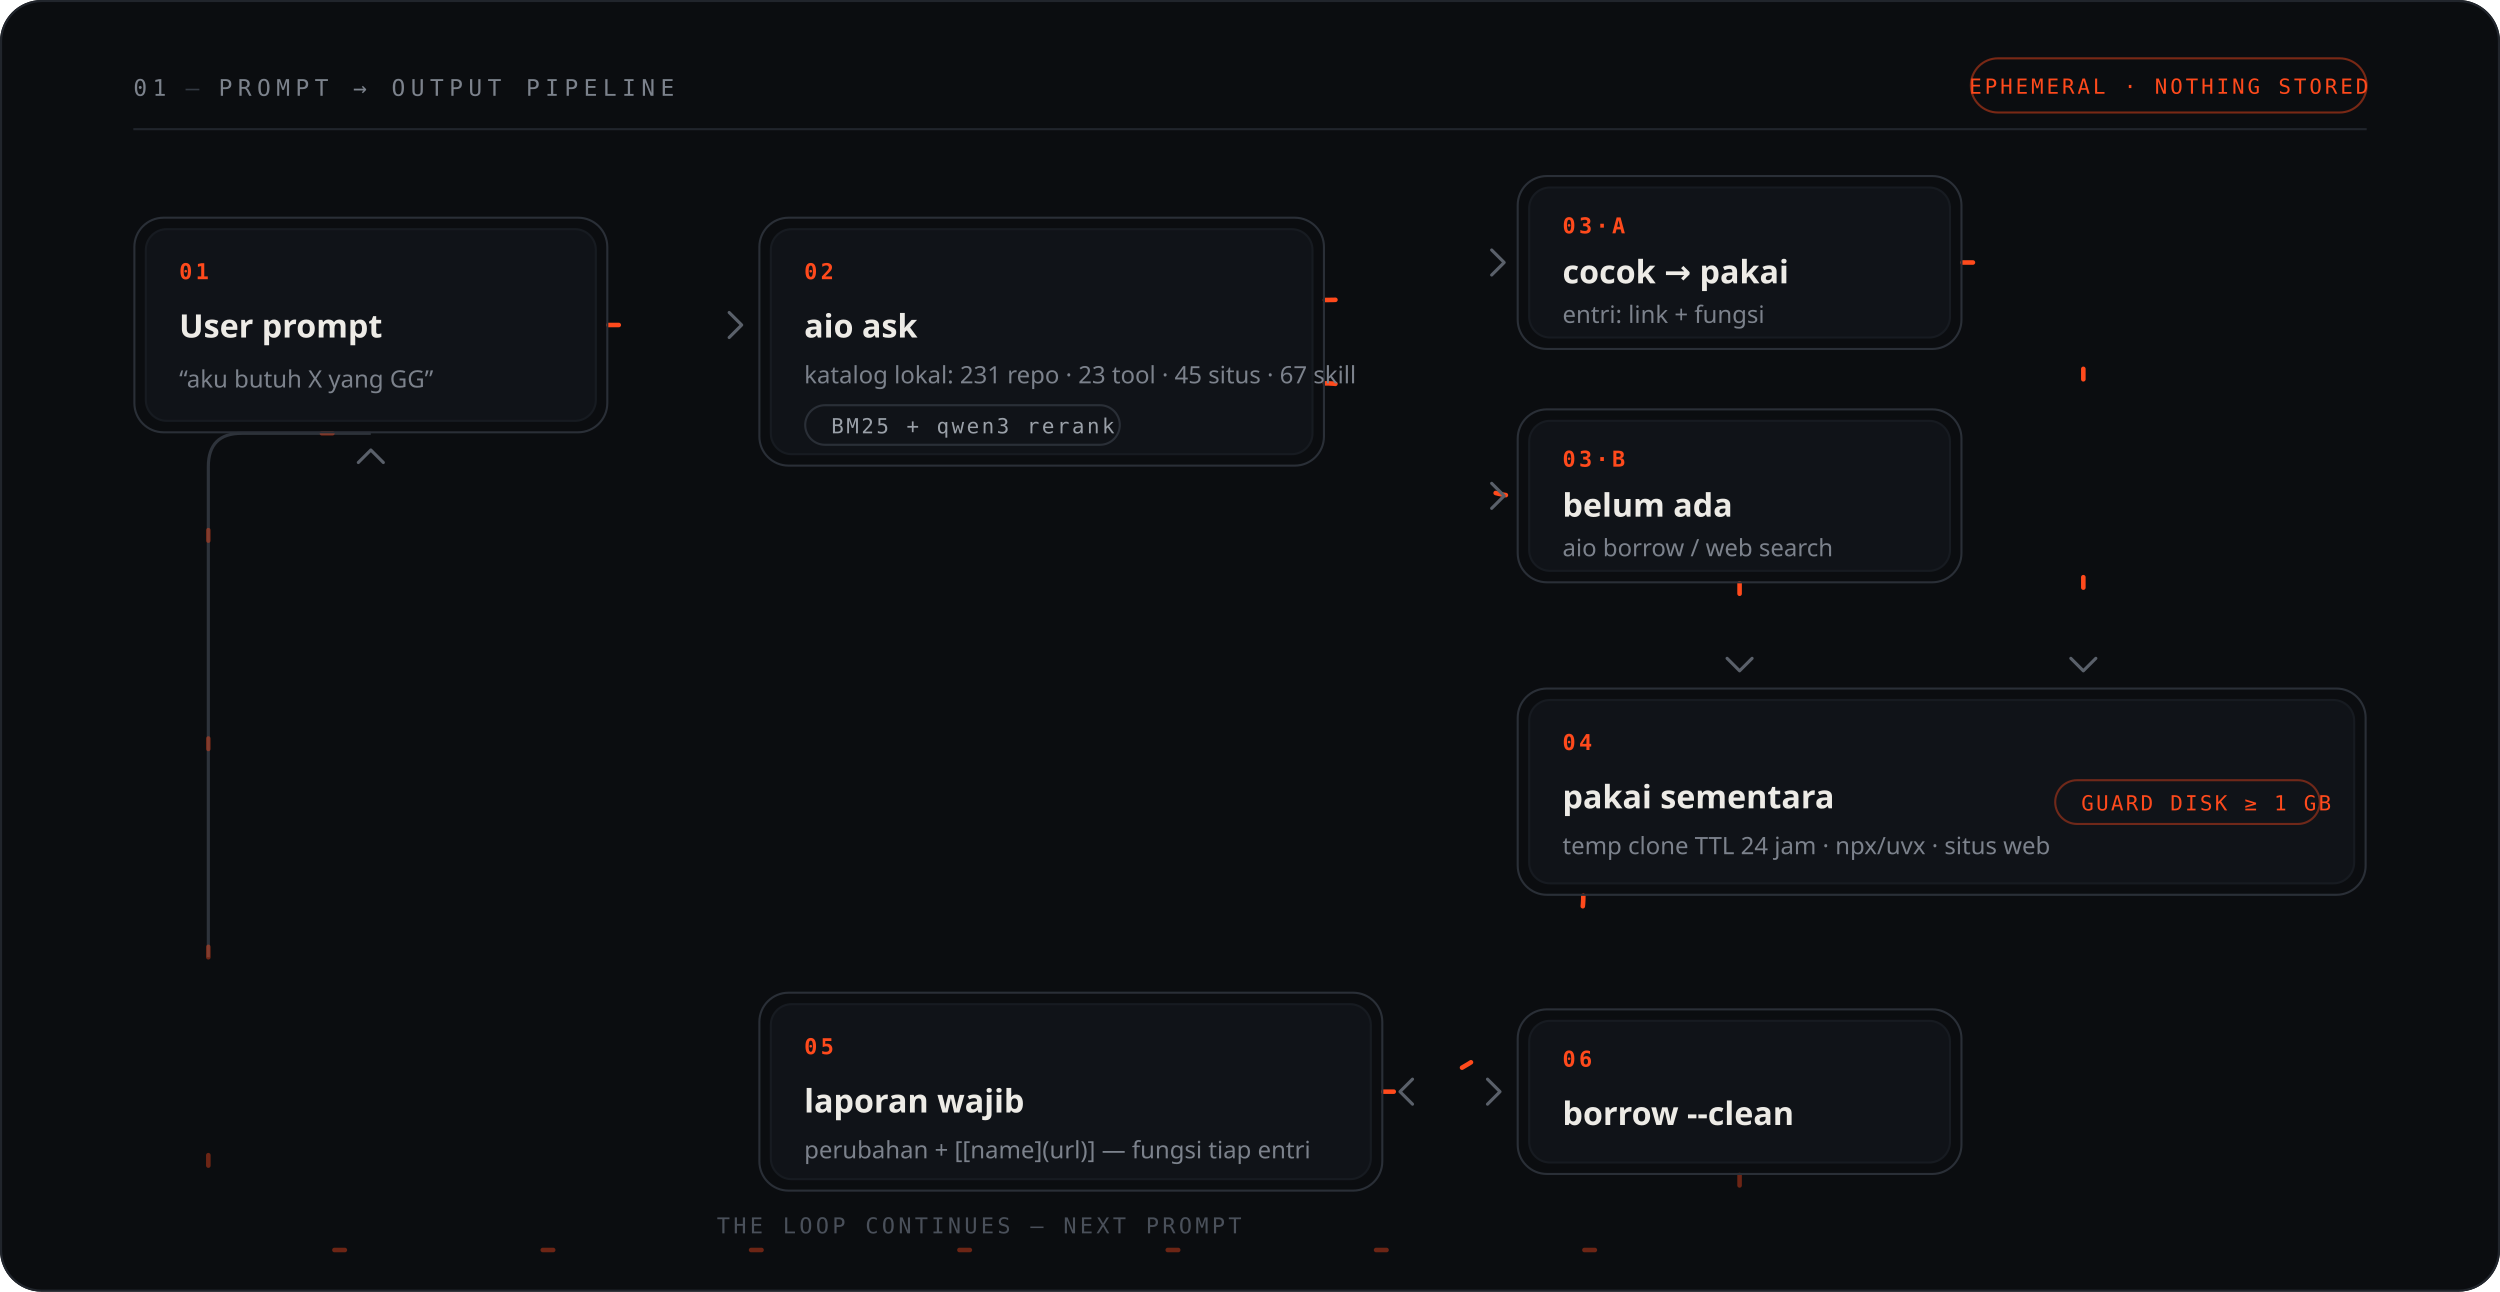
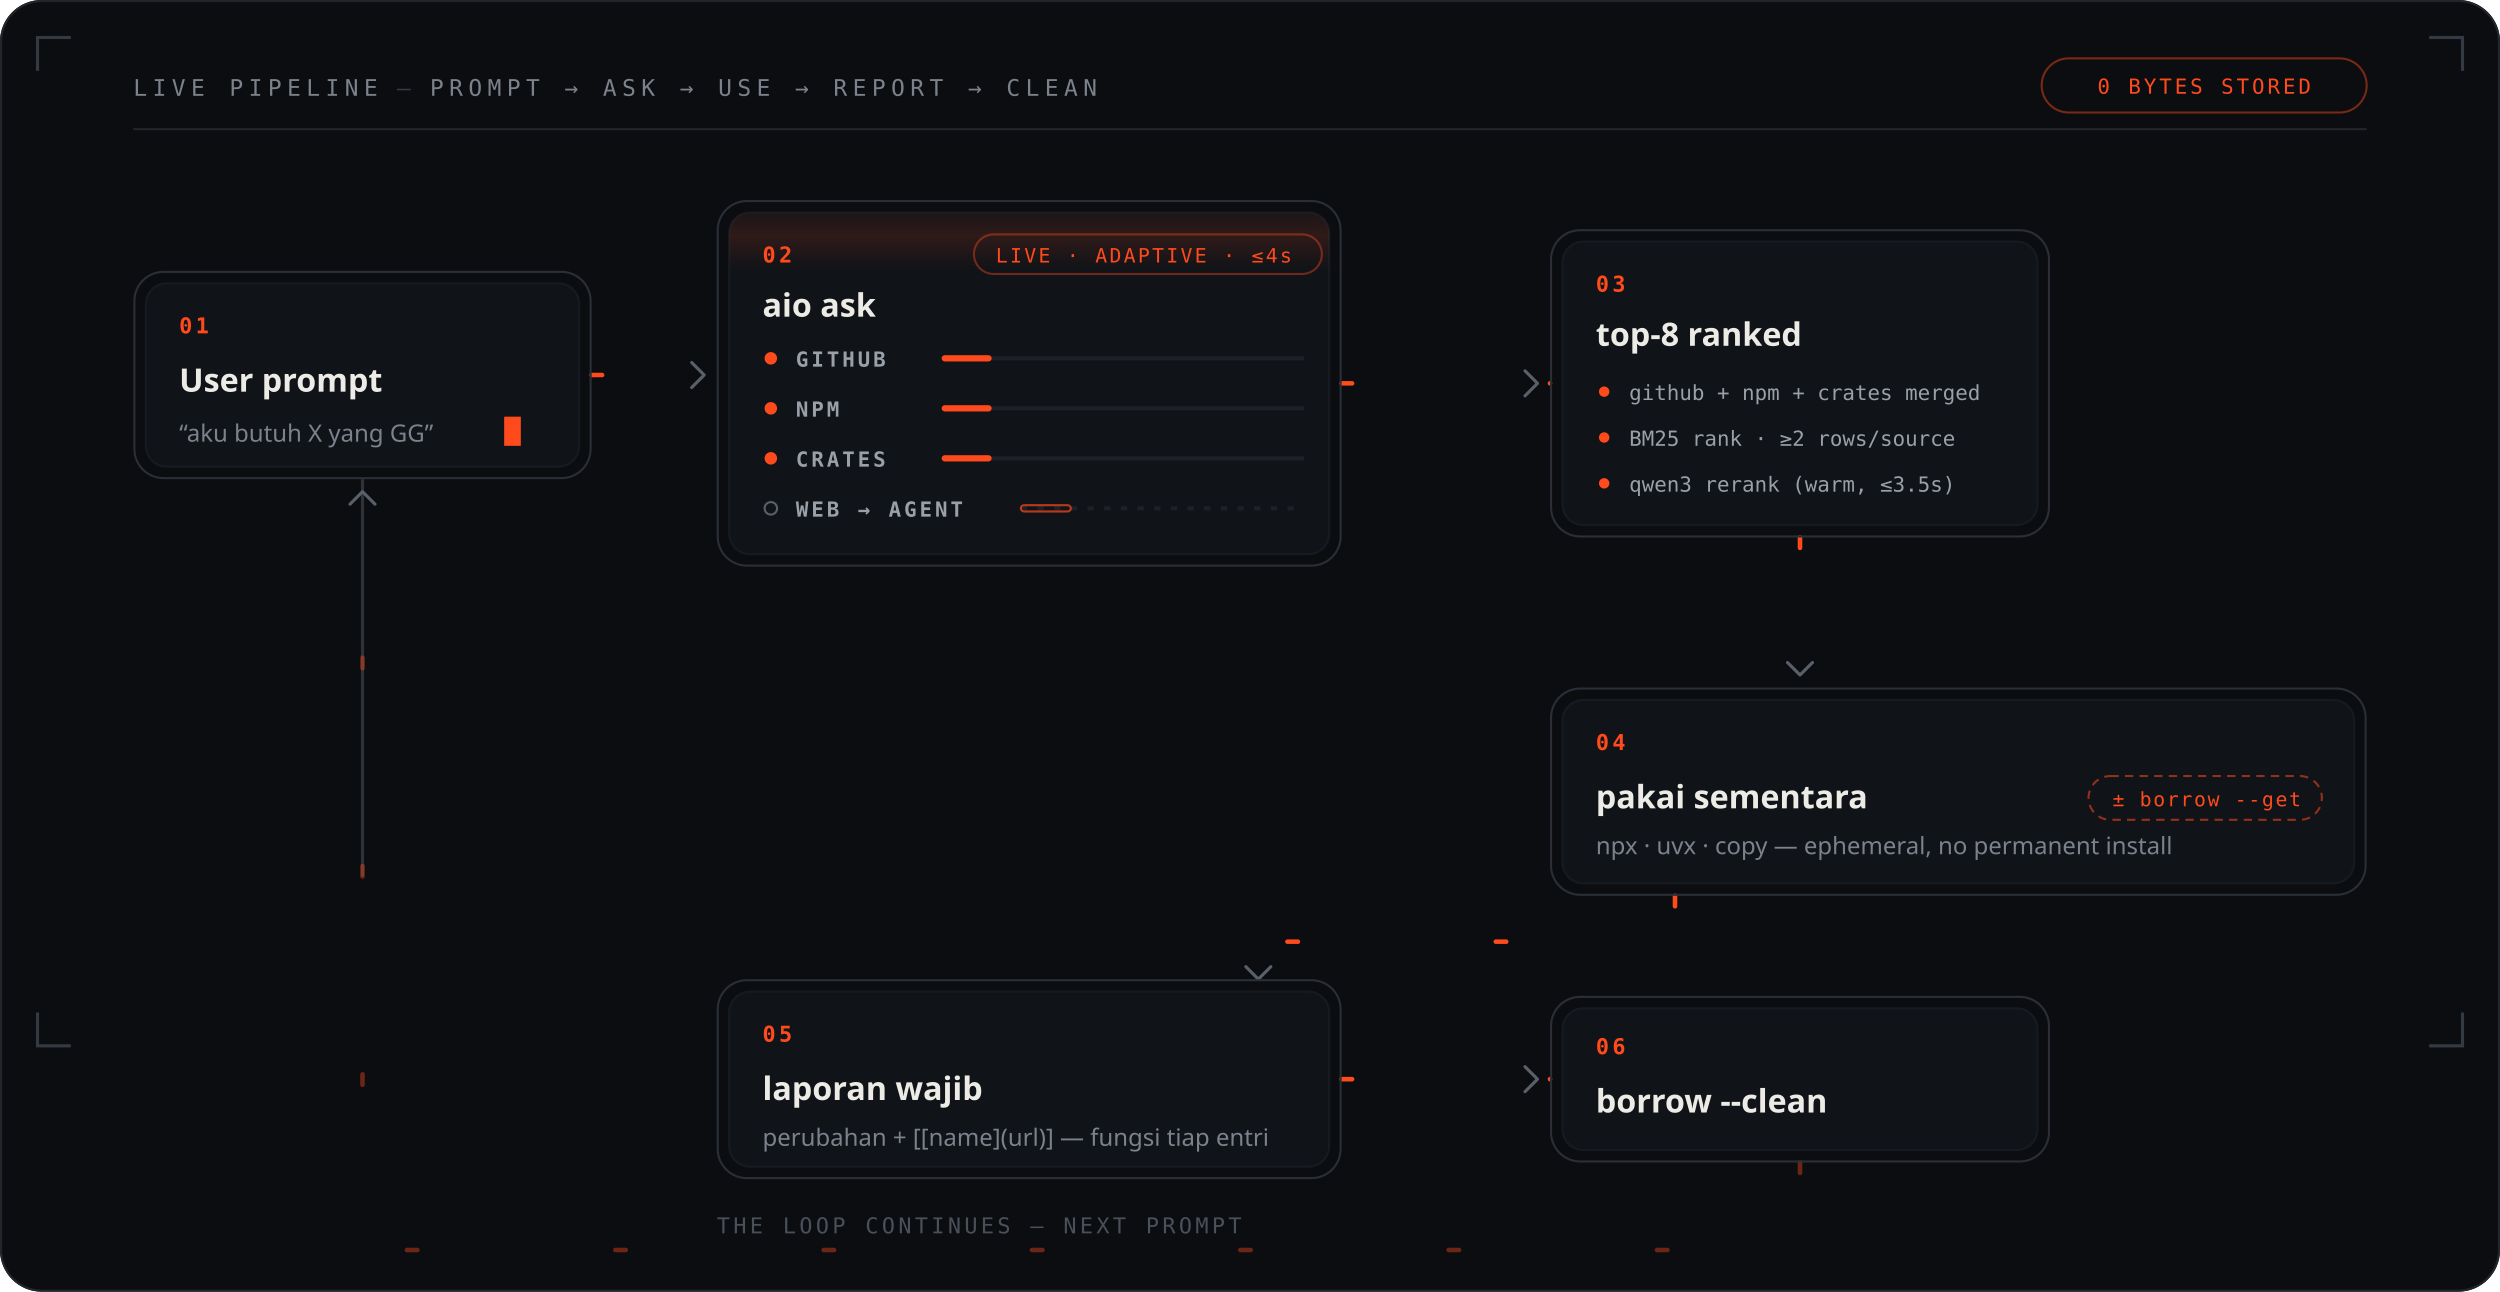
- <svg xmlns="http://www.w3.org/2000/svg" viewBox="0 0 1200 620" role="img" aria-label="aio flow: prompt, aio ask, hit or borrow, use ephemerally, report with links, clean, repeat">
+ <svg xmlns="http://www.w3.org/2000/svg" viewBox="0 0 1200 620" role="img" aria-label="aio live pipeline: prompt, aio ask searching github, npm and crates in parallel, ranked results, ephemeral use, report with links, clean, repeat">
  <defs>
+     <clipPath id="askClip">
+       <rect x="350" y="102" width="288" height="164" rx="10" />
+     </clipPath>
+     <linearGradient id="askSheen" x1="0" y1="0" x2="0" y2="1">
+       <stop offset="0" stop-color="#FF4A1C" stop-opacity="0" />
+       <stop offset="0.5" stop-color="#FF4A1C" stop-opacity="0.13" />
+       <stop offset="1" stop-color="#FF4A1C" stop-opacity="0" />
+     </linearGradient>
    <style>
      .sans{font-family:ui-sans-serif,system-ui,"Segoe UI",sans-serif}
      .mono{font-family:ui-monospace,"Cascadia Mono","SF Mono",Consolas,monospace}
      .idx{font-size:10.5px;letter-spacing:1.6px;fill:#FF4A1C;font-weight:600}
      .t{font-size:15.5px;font-weight:650;fill:#EDEBE6}
      .s{font-size:11.5px;fill:#7C828C}
-       .chip{font-size:10px;letter-spacing:1.2px;fill:#9AA0A8}
+       .lane{font-size:10px;letter-spacing:1.4px;fill:#9AA0A8;font-weight:600}
+       .chip{font-size:9.5px;letter-spacing:1.1px;fill:#9AA0A8}
      .eyebrow{font-size:11px;letter-spacing:2.6px;fill:#7C828C}
      .bezel{fill:none;stroke:#2A2F37;stroke-width:1}
      .core{fill:#101318;stroke:#171B21;stroke-width:1}
      .wire{fill:none;stroke:#2E333B;stroke-width:1.5;stroke-dasharray:900;stroke-dashoffset:900;animation:draw 1.2s cubic-bezier(.32,.72,0,1) both}
-       .chev{fill:none;stroke:#5A606A;stroke-width:1.5;stroke-linecap:round;stroke-linejoin:round;animation:fadeIn .5s ease both}
+       .chev{fill:none;stroke:#5A606A;stroke-width:1.5;stroke-linecap:round;stroke-linejoin:round}
      .pulse{fill:none;stroke:#FF4A1C;stroke-width:2.2;stroke-linecap:round;stroke-dasharray:5 95;stroke-dashoffset:100}
      @keyframes draw{to{stroke-dashoffset:0}}
      @keyframes fadeIn{from{opacity:0}to{opacity:1}}
      @keyframes rise{from{opacity:0;transform:translateY(16px)}to{opacity:1;transform:none}}
-       @keyframes hl{0%{stroke:#2A2F37}2%{stroke:#FF4A1C}12%{stroke:#2A2F37}100%{stroke:#2A2F37}}
+       @keyframes hl{0%{stroke:#2A2F37}2%{stroke:#FF4A1C}11%{stroke:#2A2F37}100%{stroke:#2A2F37}}
      .card{transform-box:fill-box;transform-origin:0 50%;animation:rise .85s cubic-bezier(.32,.72,0,1) both}
      .cardout{animation:hl 11.2s cubic-bezier(.45,0,.55,1) infinite}
-       .ch{transform-box:fill-box;transform-origin:0 50%;animation:fadeIn .4s ease both}
+       .ch{animation:fadeIn .45s ease both}
+       .fd{animation:fadeIn .7s cubic-bezier(.32,.72,0,1) both}
+       @media (prefers-reduced-motion:reduce){.card,.ch,.fd{animation:none}.wire{stroke-dashoffset:0;animation:none}.cardout{animation:none}}
    </style>
  </defs>
  <rect width="1200" height="620" rx="20" fill="#0B0D10" />
  <rect x="0.5" y="0.5" width="1199" height="619" rx="19.5" fill="none" stroke="#21252C" />
-   <text x="64" y="46" class="mono eyebrow">01 <tspan fill="#343A43">—</tspan> PROMPT → OUTPUT PIPELINE</text>
-   <rect x="946" y="28" width="190" height="26" rx="13" fill="none" stroke="#FF4A1C" stroke-opacity="0.45" />
-   <text x="1041" y="45" text-anchor="middle" class="mono" font-size="10" letter-spacing="1.4" fill="#FF4A1C">EPHEMERAL · NOTHING STORED</text>
-   <line x1="64" y1="62" x2="1136" y2="62" stroke="#21252C" />
+   <g stroke="#343A43" stroke-width="1.5" fill="none" class="fd" style="animation-delay:1s">
+     <path d="M18 34 V18 H34" />
+     <path d="M1166 18 H1182 V34" />
+     <path d="M1182 486 V502 H1166" />
+     <path d="M34 502 H18 V486" />
+   </g>
+   <text x="64" y="46" class="mono eyebrow">LIVE PIPELINE <tspan fill="#343A43">—</tspan> PROMPT → ASK → USE → REPORT → CLEAN</text>
+   <rect x="980" y="28" width="156" height="26" rx="13" fill="none" stroke="#FF4A1C" stroke-opacity="0.45" class="fd" style="animation-delay:.7s">
+     <animate attributeName="stroke-opacity" values="0.45;0.15;0.45" dur="3.2s" repeatCount="indefinite" />
+   </rect>
+   <text x="1058" y="45" text-anchor="middle" class="mono fd" font-size="10" letter-spacing="1.4" fill="#FF4A1C" style="animation-delay:.7s">0 BYTES STORED</text>
+   <line x1="64" y1="62" x2="1136" y2="62" stroke="#21252C" class="fd" style="animation-delay:.15s" />
  <g>
-     <path class="wire" style="animation-delay:.55s" d="M292 156 H364" />
-     <path class="wire" style="animation-delay:.65s" d="M636 144 C 680 144, 690 126, 728 126" />
-     <path class="wire" style="animation-delay:.7s" d="M636 184 C 680 184, 690 238, 728 238" />
-     <path class="wire" style="animation-delay:.8s" d="M942 126 H976 Q1000 126 1000 150 V330" />
-     <path class="wire" style="animation-delay:.85s" d="M835 280 V330" />
-     <path class="wire" style="animation-delay:.95s" d="M760 430 C 760 472, 706 524, 664 524" />
-     <path class="wire" style="animation-delay:1.05s" d="M664 524 H728" />
-     <path class="wire" style="animation-delay:1.15s" d="M835 564 V586 Q835 600 820 600 H116 Q100 600 100 584 V224 Q100 208 116 208 H178" stroke-dasharray="1600" stroke-dashoffset="1600" />
+     <path class="wire" style="animation-delay:.55s" d="M284 180 H344" />
+     <path class="wire" style="animation-delay:.68s" d="M644 184 H744" />
+     <path class="wire" style="animation-delay:.8s" d="M864 258 V330" />
+     <path class="wire" style="animation-delay:.92s" d="M804 430 V444 Q804 452 796 452 H612 Q604 452 604 460 V470" />
+     <path class="wire" style="animation-delay:1.04s" d="M644 518 H744" />
+     <path class="wire" style="animation-delay:1.16s" d="M864 558 V586 Q864 600 848 600 H190 Q174 600 174 586 V230" stroke-dasharray="1600" stroke-dashoffset="1600" />
  </g>
-   <g pathLength="100">
-     <path class="pulse" pathLength="100" d="M292 156 H364">
-       <animate attributeName="stroke-dashoffset" values="100;0" dur="2.2s" begin="1.3s" repeatCount="indefinite" />
+   <g>
+     <path class="pulse" pathLength="100" d="M284 180 H344">
+       <animate attributeName="stroke-dashoffset" values="100;0" dur="2s" begin="1.4s" repeatCount="indefinite" />
    </path>
-     <path class="pulse" pathLength="100" d="M636 144 C 680 144, 690 126, 728 126">
-       <animate attributeName="stroke-dashoffset" values="100;0" dur="2.6s" begin="1.7s" repeatCount="indefinite" />
+     <path class="pulse" pathLength="100" d="M644 184 H744">
+       <animate attributeName="stroke-dashoffset" values="100;0" dur="2s" begin="1.9s" repeatCount="indefinite" />
    </path>
-     <path class="pulse" pathLength="100" d="M636 184 C 680 184, 690 238, 728 238">
-       <animate attributeName="stroke-dashoffset" values="100;0" dur="2.6s" begin="2.1s" repeatCount="indefinite" />
+     <path class="pulse" pathLength="100" d="M864 258 V330">
+       <animate attributeName="stroke-dashoffset" values="100;0" dur="1.8s" begin="2.4s" repeatCount="indefinite" />
    </path>
-     <path class="pulse" pathLength="100" d="M942 126 H976 Q1000 126 1000 150 V330">
-       <animate attributeName="stroke-dashoffset" values="100;0" dur="3s" begin="2.5s" repeatCount="indefinite" />
+     <path class="pulse" pathLength="100" d="M804 430 V444 Q804 452 796 452 H612 Q604 452 604 460 V470">
+       <animate attributeName="stroke-dashoffset" values="100;0" dur="2.6s" begin="2.9s" repeatCount="indefinite" />
    </path>
-     <path class="pulse" pathLength="100" d="M835 280 V330">
-       <animate attributeName="stroke-dashoffset" values="100;0" dur="1.6s" begin="2.9s" repeatCount="indefinite" />
+     <path class="pulse" pathLength="100" d="M644 518 H744">
+       <animate attributeName="stroke-dashoffset" values="100;0" dur="1.8s" begin="3.4s" repeatCount="indefinite" />
    </path>
-     <path class="pulse" pathLength="100" d="M760 430 C 760 472, 706 524, 664 524">
-       <animate attributeName="stroke-dashoffset" values="100;0" dur="2.8s" begin="3.3s" repeatCount="indefinite" />
-     </path>
-     <path class="pulse" pathLength="100" d="M664 524 H728">
-       <animate attributeName="stroke-dashoffset" values="100;0" dur="1.6s" begin="3.7s" repeatCount="indefinite" />
-     </path>
-     <path class="pulse" pathLength="100" stroke-opacity="0.4" d="M835 564 V586 Q835 600 820 600 H116 Q100 600 100 584 V224 Q100 208 116 208 H178">
-       <animate attributeName="stroke-dashoffset" values="100;0" dur="6s" begin="4.2s" repeatCount="indefinite" />
+     <path class="pulse" pathLength="100" stroke-opacity="0.4" d="M864 558 V586 Q864 600 848 600 H190 Q174 600 174 586 V230">
+       <animate attributeName="stroke-dashoffset" values="100;0" dur="6.4s" begin="4s" repeatCount="indefinite" />
    </path>
  </g>
-   <g class="ch" style="animation-delay:1.2s">
-     <path class="chev" d="M350 150 L356 156 L350 162" />
-     <path class="chev" d="M716 120 L722 126 L716 132" />
-     <path class="chev" d="M716 232 L722 238 L716 244" />
-     <path class="chev" d="M994 316 L1000 322 L1006 316" />
-     <path class="chev" d="M829 316 L835 322 L841 316" />
-     <path class="chev" d="M678 518 L672 524 L678 530" />
-     <path class="chev" d="M714 518 L720 524 L714 530" />
-     <path class="chev" d="M172 222 L178 216 L184 222" />
+   <g class="ch" style="animation-delay:1.25s">
+     <path class="chev" d="M332 174 L338 180 L332 186" />
+     <path class="chev" d="M732 178 L738 184 L732 190" />
+     <path class="chev" d="M858 318 L864 324 L870 318" />
+     <path class="chev" d="M598 464 L604 470 L610 464" />
+     <path class="chev" d="M732 512 L738 518 L732 524" />
+     <path class="chev" d="M168 242 L174 236 L180 242" />
  </g>
-   <text x="470" y="592" text-anchor="middle" class="mono" font-size="10.5" letter-spacing="1.6" fill="#4A505A" style="animation:fadeIn .6s ease 1.6s both">THE LOOP CONTINUES — NEXT PROMPT</text>
+   <text x="470" y="592" text-anchor="middle" class="mono fd" font-size="10.5" letter-spacing="1.6" fill="#4A505A" style="animation-delay:1.7s">THE LOOP CONTINUES — NEXT PROMPT</text>
  <g class="card" style="animation-delay:.15s">
-     <rect class="bezel cardout" x="64.5" y="104.5" width="227" height="103" rx="14" style="animation-delay:0s" />
-     <rect class="core" x="70" y="110" width="216" height="92" rx="10" />
-     <text x="86" y="134" class="mono idx">01</text>
-     <text x="86" y="162" class="sans t">User prompt</text>
-     <text x="86" y="186" class="sans s">“aku butuh X yang GG”</text>
+     <rect class="bezel cardout" x="64.5" y="130.5" width="219" height="99" rx="14" style="animation-delay:0s" />
+     <rect class="core" x="70" y="136" width="208" height="88" rx="10" />
+     <text x="86" y="160" class="mono idx">01</text>
+     <text x="86" y="188" class="sans t">User prompt</text>
+     <text x="86" y="212" class="sans s">“aku butuh X yang GG”</text>
+     <rect x="242" y="200" width="8" height="14" fill="#FF4A1C">
+       <animate attributeName="opacity" values="1;1;0;0" keyTimes="0;0.52;0.52;1" dur="1.3s" repeatCount="indefinite" />
+     </rect>
  </g>
  <g class="card" style="animation-delay:.3s">
-     <rect class="bezel cardout" x="364.5" y="104.5" width="271" height="119" rx="14" style="animation-delay:1.4s" />
-     <rect class="core" x="370" y="110" width="260" height="108" rx="10" />
-     <text x="386" y="134" class="mono idx">02</text>
-     <text x="386" y="162" class="sans t">aio ask</text>
-     <text x="386" y="184" class="sans s">katalog lokal: 231 repo · 23 tool · 45 situs · 67 skill</text>
-     <rect x="386.5" y="194.5" width="151" height="19" rx="9.5" fill="none" stroke="#2A2F37" />
-     <text x="399" y="208" class="mono chip">BM25 + qwen3 rerank</text>
+     <rect class="bezel cardout" x="344.5" y="96.5" width="299" height="175" rx="14" style="animation-delay:1.6s" />
+     <rect class="core" x="350" y="102" width="288" height="164" rx="10" />
+     <text x="366" y="126" class="mono idx">02</text>
+     <text x="366" y="152" class="sans t">aio ask</text>
+     <rect x="467.5" y="112.5" width="167" height="19" rx="9.5" fill="none" stroke="#FF4A1C" stroke-opacity="0.4" />
+     <text x="478" y="126" class="mono" font-size="9.5" letter-spacing="1.1" fill="#FF4A1C">LIVE · ADAPTIVE · ≤4s</text>
+     <g clip-path="url(#askClip)">
+       <rect x="350" y="96" width="288" height="34" fill="url(#askSheen)">
+         <animate attributeName="y" values="96;270;96" dur="4.2s" begin="1.5s" repeatCount="indefinite" calcMode="spline" keyTimes="0;0.5;1" keySplines="0.45 0 0.55 1;0.45 0 0.55 1" />
+       </rect>
+     </g>
+     <g>
+       <circle cx="370" cy="172" r="3" fill="#FF4A1C">
+         <animate attributeName="opacity" values="1;0.25;1" dur="1.8s" repeatCount="indefinite" />
+       </circle>
+       <text x="382" y="176" class="mono lane">GITHUB</text>
+       <line x1="452" y1="172" x2="626" y2="172" stroke="#1D2127" stroke-width="2" />
+       <rect x="452" y="170.5" width="24" height="3" rx="1.5" fill="#FF4A1C">
+         <animate attributeName="x" values="452;602;452" dur="2.6s" begin="1.6s" repeatCount="indefinite" calcMode="spline" keyTimes="0;0.5;1" keySplines="0.45 0 0.55 1;0.45 0 0.55 1" />
+       </rect>
+     </g>
+     <g>
+       <circle cx="370" cy="196" r="3" fill="#FF4A1C">
+         <animate attributeName="opacity" values="1;0.25;1" dur="1.8s" begin="0.4s" repeatCount="indefinite" />
+       </circle>
+       <text x="382" y="200" class="mono lane">NPM</text>
+       <line x1="452" y1="196" x2="626" y2="196" stroke="#1D2127" stroke-width="2" />
+       <rect x="452" y="194.5" width="24" height="3" rx="1.5" fill="#FF4A1C">
+         <animate attributeName="x" values="452;602;452" dur="2.2s" begin="2.1s" repeatCount="indefinite" calcMode="spline" keyTimes="0;0.5;1" keySplines="0.45 0 0.55 1;0.45 0 0.55 1" />
+       </rect>
+     </g>
+     <g>
+       <circle cx="370" cy="220" r="3" fill="#FF4A1C">
+         <animate attributeName="opacity" values="1;0.25;1" dur="1.8s" begin="0.9s" repeatCount="indefinite" />
+       </circle>
+       <text x="382" y="224" class="mono lane">CRATES</text>
+       <line x1="452" y1="220" x2="626" y2="220" stroke="#1D2127" stroke-width="2" />
+       <rect x="452" y="218.5" width="24" height="3" rx="1.5" fill="#FF4A1C">
+         <animate attributeName="x" values="452;602;452" dur="3s" begin="2.6s" repeatCount="indefinite" calcMode="spline" keyTimes="0;0.5;1" keySplines="0.45 0 0.55 1;0.45 0 0.55 1" />
+       </rect>
+     </g>
+     <g>
+       <circle cx="370" cy="244" r="3" fill="none" stroke="#5A606A">
+         <animate attributeName="opacity" values="1;0.3;1" dur="1.8s" begin="1.4s" repeatCount="indefinite" />
+       </circle>
+       <text x="382" y="248" class="mono lane" fill="#5A606A">WEB → AGENT</text>
+       <line x1="490" y1="244" x2="626" y2="244" stroke="#1D2127" stroke-width="2" stroke-dasharray="3 5" />
+       <rect x="490" y="242.5" width="24" height="3" rx="1.5" fill="none" stroke="#FF4A1C" stroke-opacity="0.7">
+         <animate attributeName="x" values="490;602;490" dur="3.4s" begin="3.1s" repeatCount="indefinite" calcMode="spline" keyTimes="0;0.5;1" keySplines="0.45 0 0.55 1;0.45 0 0.55 1" />
+       </rect>
+     </g>
  </g>
  <g class="card" style="animation-delay:.45s">
-     <rect class="bezel cardout" x="728.5" y="84.5" width="213" height="83" rx="14" style="animation-delay:2.8s" />
-     <rect class="core" x="734" y="90" width="202" height="72" rx="10" />
-     <text x="750" y="112" class="mono idx">03·A</text>
-     <text x="750" y="136" class="sans t">cocok → pakai</text>
-     <text x="750" y="155" class="sans s">entri: link + fungsi</text>
+     <rect class="bezel cardout" x="744.5" y="110.5" width="239" height="147" rx="14" style="animation-delay:3.2s" />
+     <rect class="core" x="750" y="116" width="228" height="136" rx="10" />
+     <text x="766" y="140" class="mono idx">03</text>
+     <text x="766" y="166" class="sans t">top-8 ranked</text>
+     <g class="fd" style="animation-delay:1.1s">
+       <circle cx="770" cy="188" r="2.5" fill="#FF4A1C" />
+       <text x="782" y="192" class="mono" font-size="10" fill="#9AA0A8">github + npm + crates merged</text>
+       <circle cx="770" cy="210" r="2.5" fill="#FF4A1C" />
+       <text x="782" y="214" class="mono" font-size="10" fill="#9AA0A8">BM25 rank · ≥2 rows/source</text>
+       <circle cx="770" cy="232" r="2.5" fill="#FF4A1C" />
+       <text x="782" y="236" class="mono" font-size="10" fill="#9AA0A8">qwen3 rerank (warm, ≤3.5s)</text>
+     </g>
  </g>
-   <g class="card" style="animation-delay:.55s">
-     <rect class="bezel cardout" x="728.5" y="196.5" width="213" height="83" rx="14" style="animation-delay:4.2s" />
-     <rect class="core" x="734" y="202" width="202" height="72" rx="10" />
-     <text x="750" y="224" class="mono idx">03·B</text>
-     <text x="750" y="248" class="sans t">belum ada</text>
-     <text x="750" y="267" class="sans s">aio borrow / web search</text>
+   <g class="card" style="animation-delay:.6s">
+     <rect class="bezel cardout" x="744.5" y="330.5" width="391" height="99" rx="14" style="animation-delay:4.8s" />
+     <rect class="core" x="750" y="336" width="380" height="88" rx="10" />
+     <text x="766" y="360" class="mono idx">04</text>
+     <text x="766" y="388" class="sans t">pakai sementara</text>
+     <text x="766" y="410" class="sans s">npx · uvx · copy — ephemeral, no permanent install</text>
+     <rect x="1002.5" y="372.5" width="112" height="21" rx="10.5" fill="none" stroke="#FF4A1C" stroke-opacity="0.55" stroke-dasharray="4 3" />
+     <text x="1014" y="387" class="mono" font-size="9.5" letter-spacing="0.8" fill="#FF4A1C">± borrow --get</text>
  </g>
-   <g class="card" style="animation-delay:.7s">
-     <rect class="bezel cardout" x="728.5" y="330.5" width="407" height="99" rx="14" style="animation-delay:5.6s" />
-     <rect class="core" x="734" y="336" width="396" height="88" rx="10" />
-     <text x="750" y="360" class="mono idx">04</text>
-     <text x="750" y="388" class="sans t">pakai sementara</text>
-     <text x="750" y="410" class="sans s">temp clone TTL 24 jam · npx/uvx · situs web</text>
-     <rect x="986.5" y="374.5" width="127" height="21" rx="10.5" fill="none" stroke="#FF4A1C" stroke-opacity="0.4" />
-     <text x="999" y="389" class="mono" font-size="10" letter-spacing="1.1" fill="#FF4A1C">GUARD DISK ≥ 1 GB</text>
+   <g class="card" style="animation-delay:.75s">
+     <rect class="bezel cardout" x="344.5" y="470.5" width="299" height="95" rx="14" style="animation-delay:6.4s" />
+     <rect class="core" x="350" y="476" width="288" height="84" rx="10" />
+     <text x="366" y="500" class="mono idx">05</text>
+     <text x="366" y="528" class="sans t">laporan wajib</text>
+     <text x="366" y="550" class="sans s">perubahan + [[name](url)] — fungsi tiap entri</text>
  </g>
-   <g class="card" style="animation-delay:.85s">
-     <rect class="bezel cardout" x="364.5" y="476.5" width="299" height="95" rx="14" style="animation-delay:7s" />
-     <rect class="core" x="370" y="482" width="288" height="84" rx="10" />
-     <text x="386" y="506" class="mono idx">05</text>
-     <text x="386" y="534" class="sans t">laporan wajib</text>
-     <text x="386" y="556" class="sans s">perubahan + [[name](url)] — fungsi tiap entri</text>
-   </g>
-   <g class="card" style="animation-delay:.95s">
-     <rect class="bezel cardout" x="728.5" y="484.5" width="213" height="79" rx="14" style="animation-delay:8.4s" />
-     <rect class="core" x="734" y="490" width="202" height="68" rx="10" />
-     <text x="750" y="512" class="mono idx">06</text>
-     <text x="750" y="540" class="sans t">borrow --clean</text>
+   <g class="card" style="animation-delay:.9s">
+     <rect class="bezel cardout" x="744.5" y="478.5" width="239" height="79" rx="14" style="animation-delay:8s" />
+     <rect class="core" x="750" y="484" width="228" height="68" rx="10" />
+     <text x="766" y="506" class="mono idx">06</text>
+     <text x="766" y="534" class="sans t">borrow --clean</text>
  </g>
</svg>
